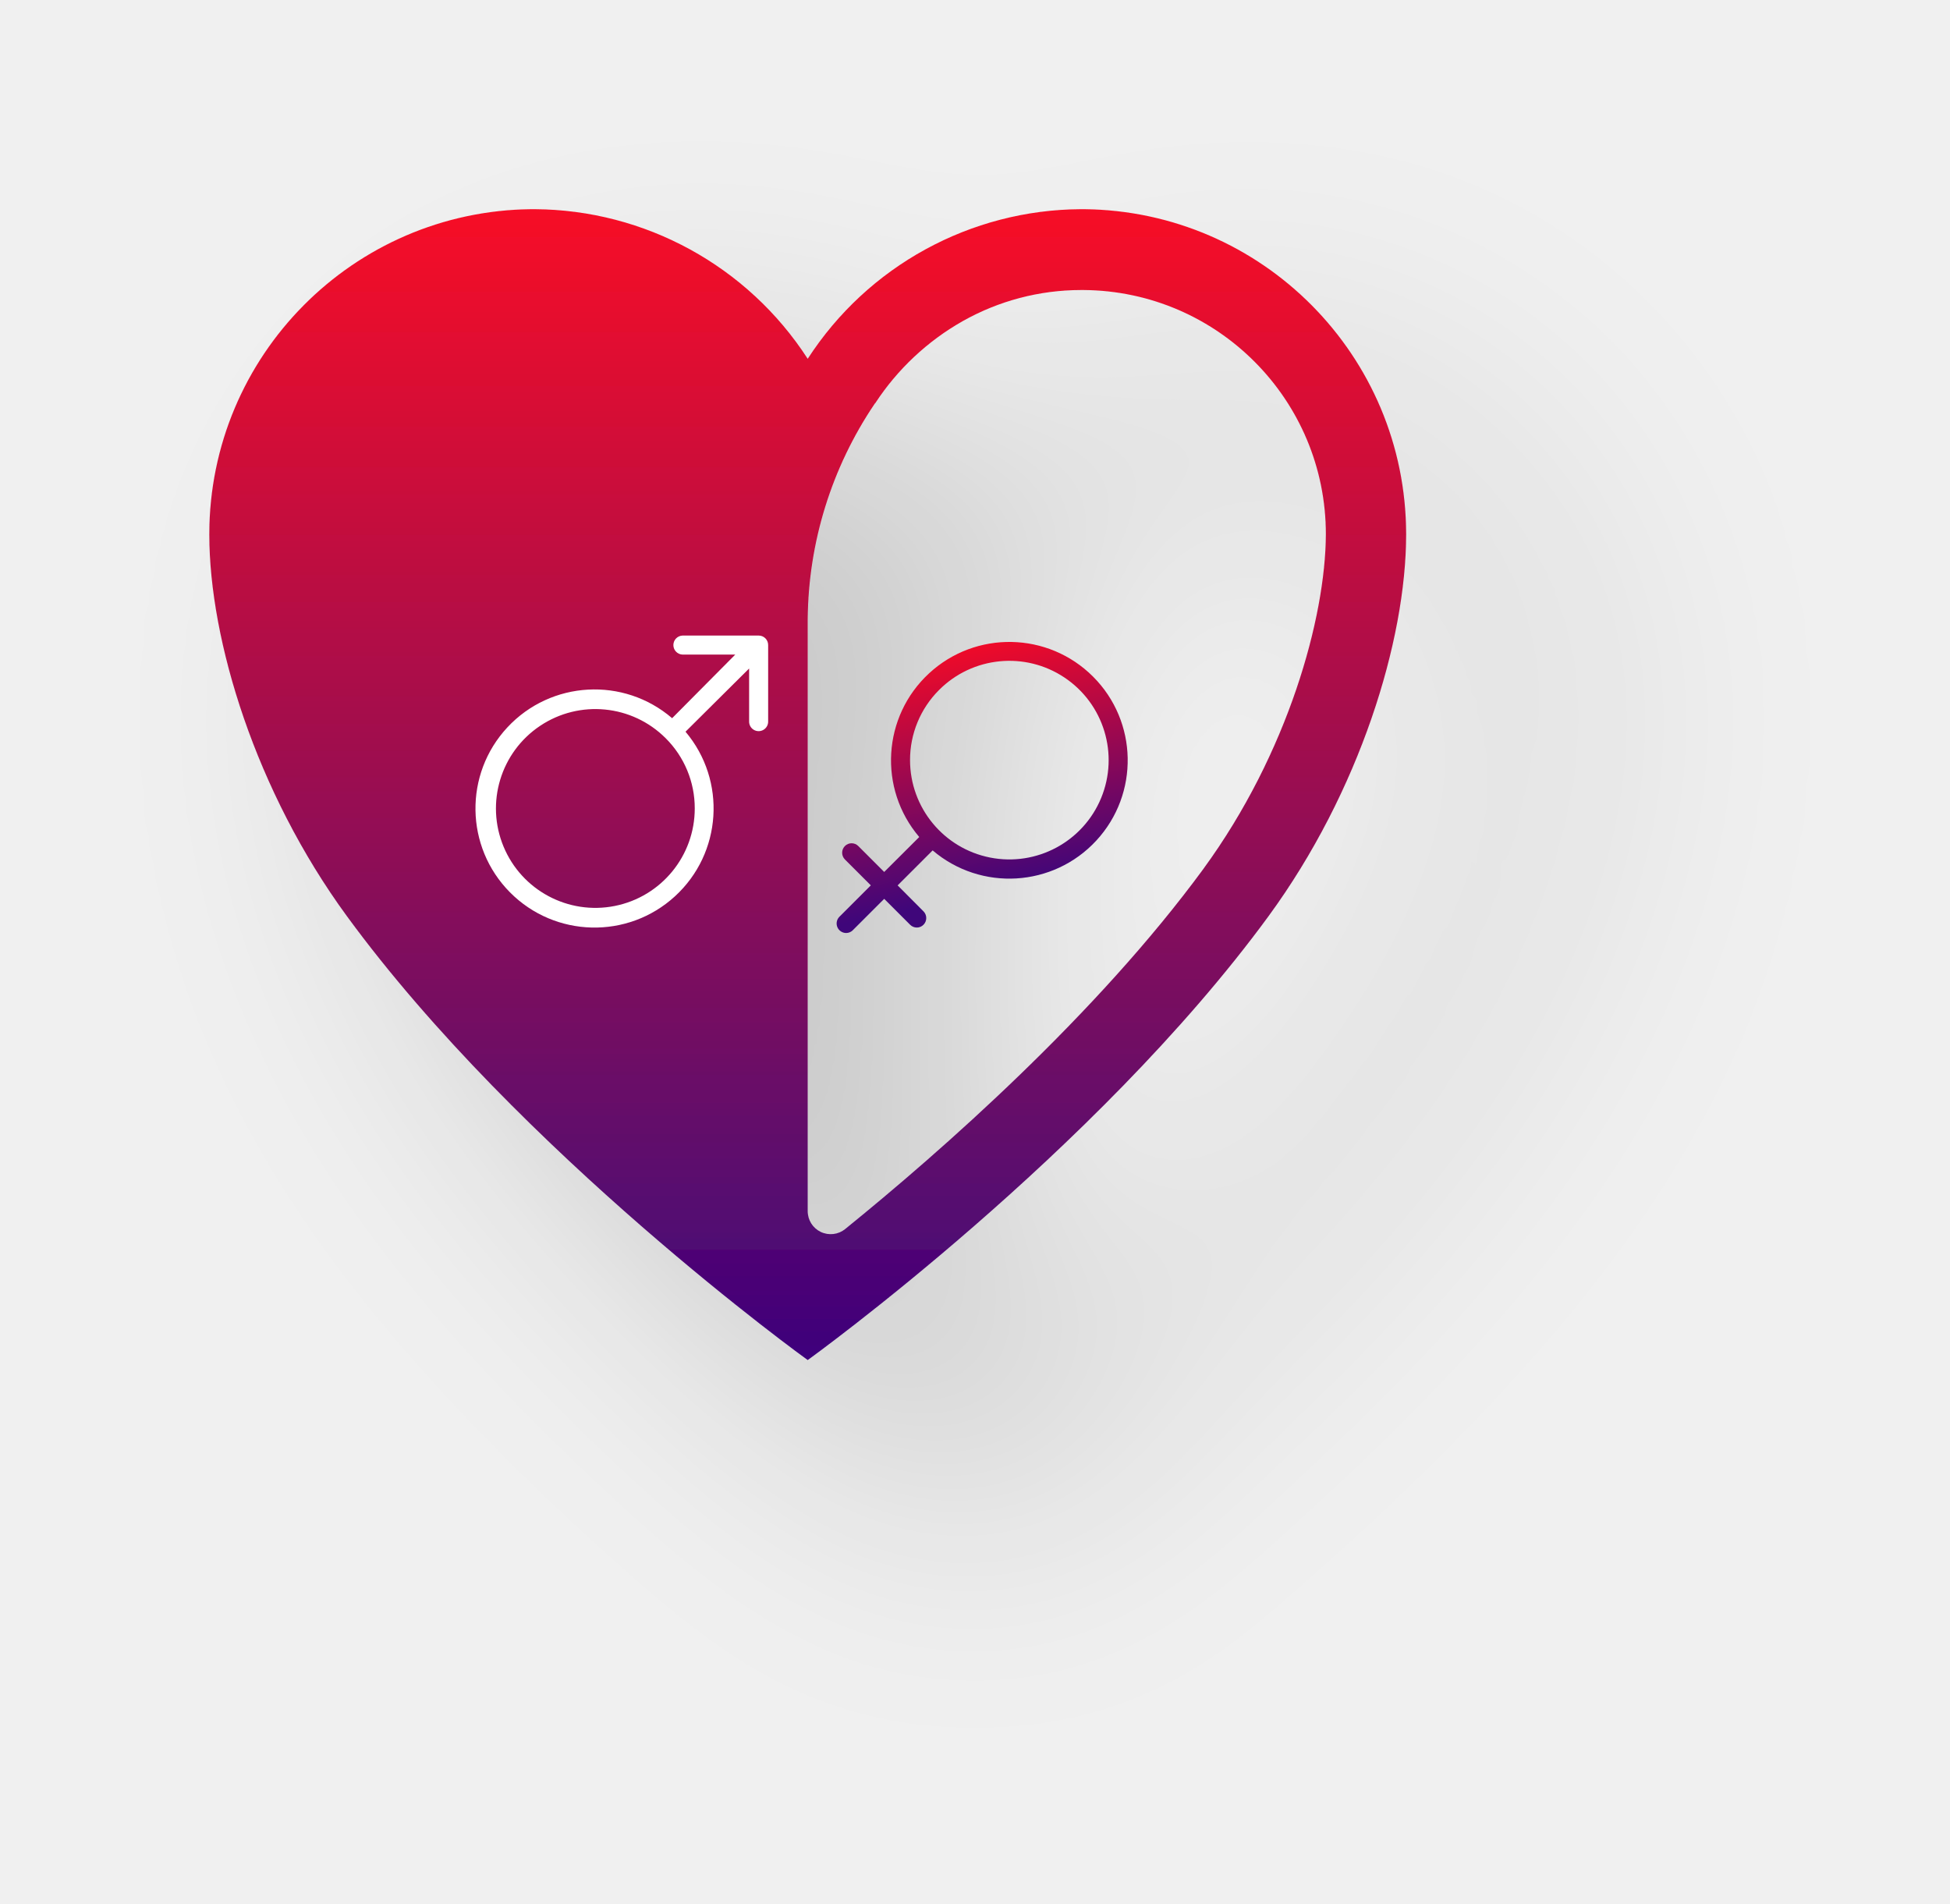
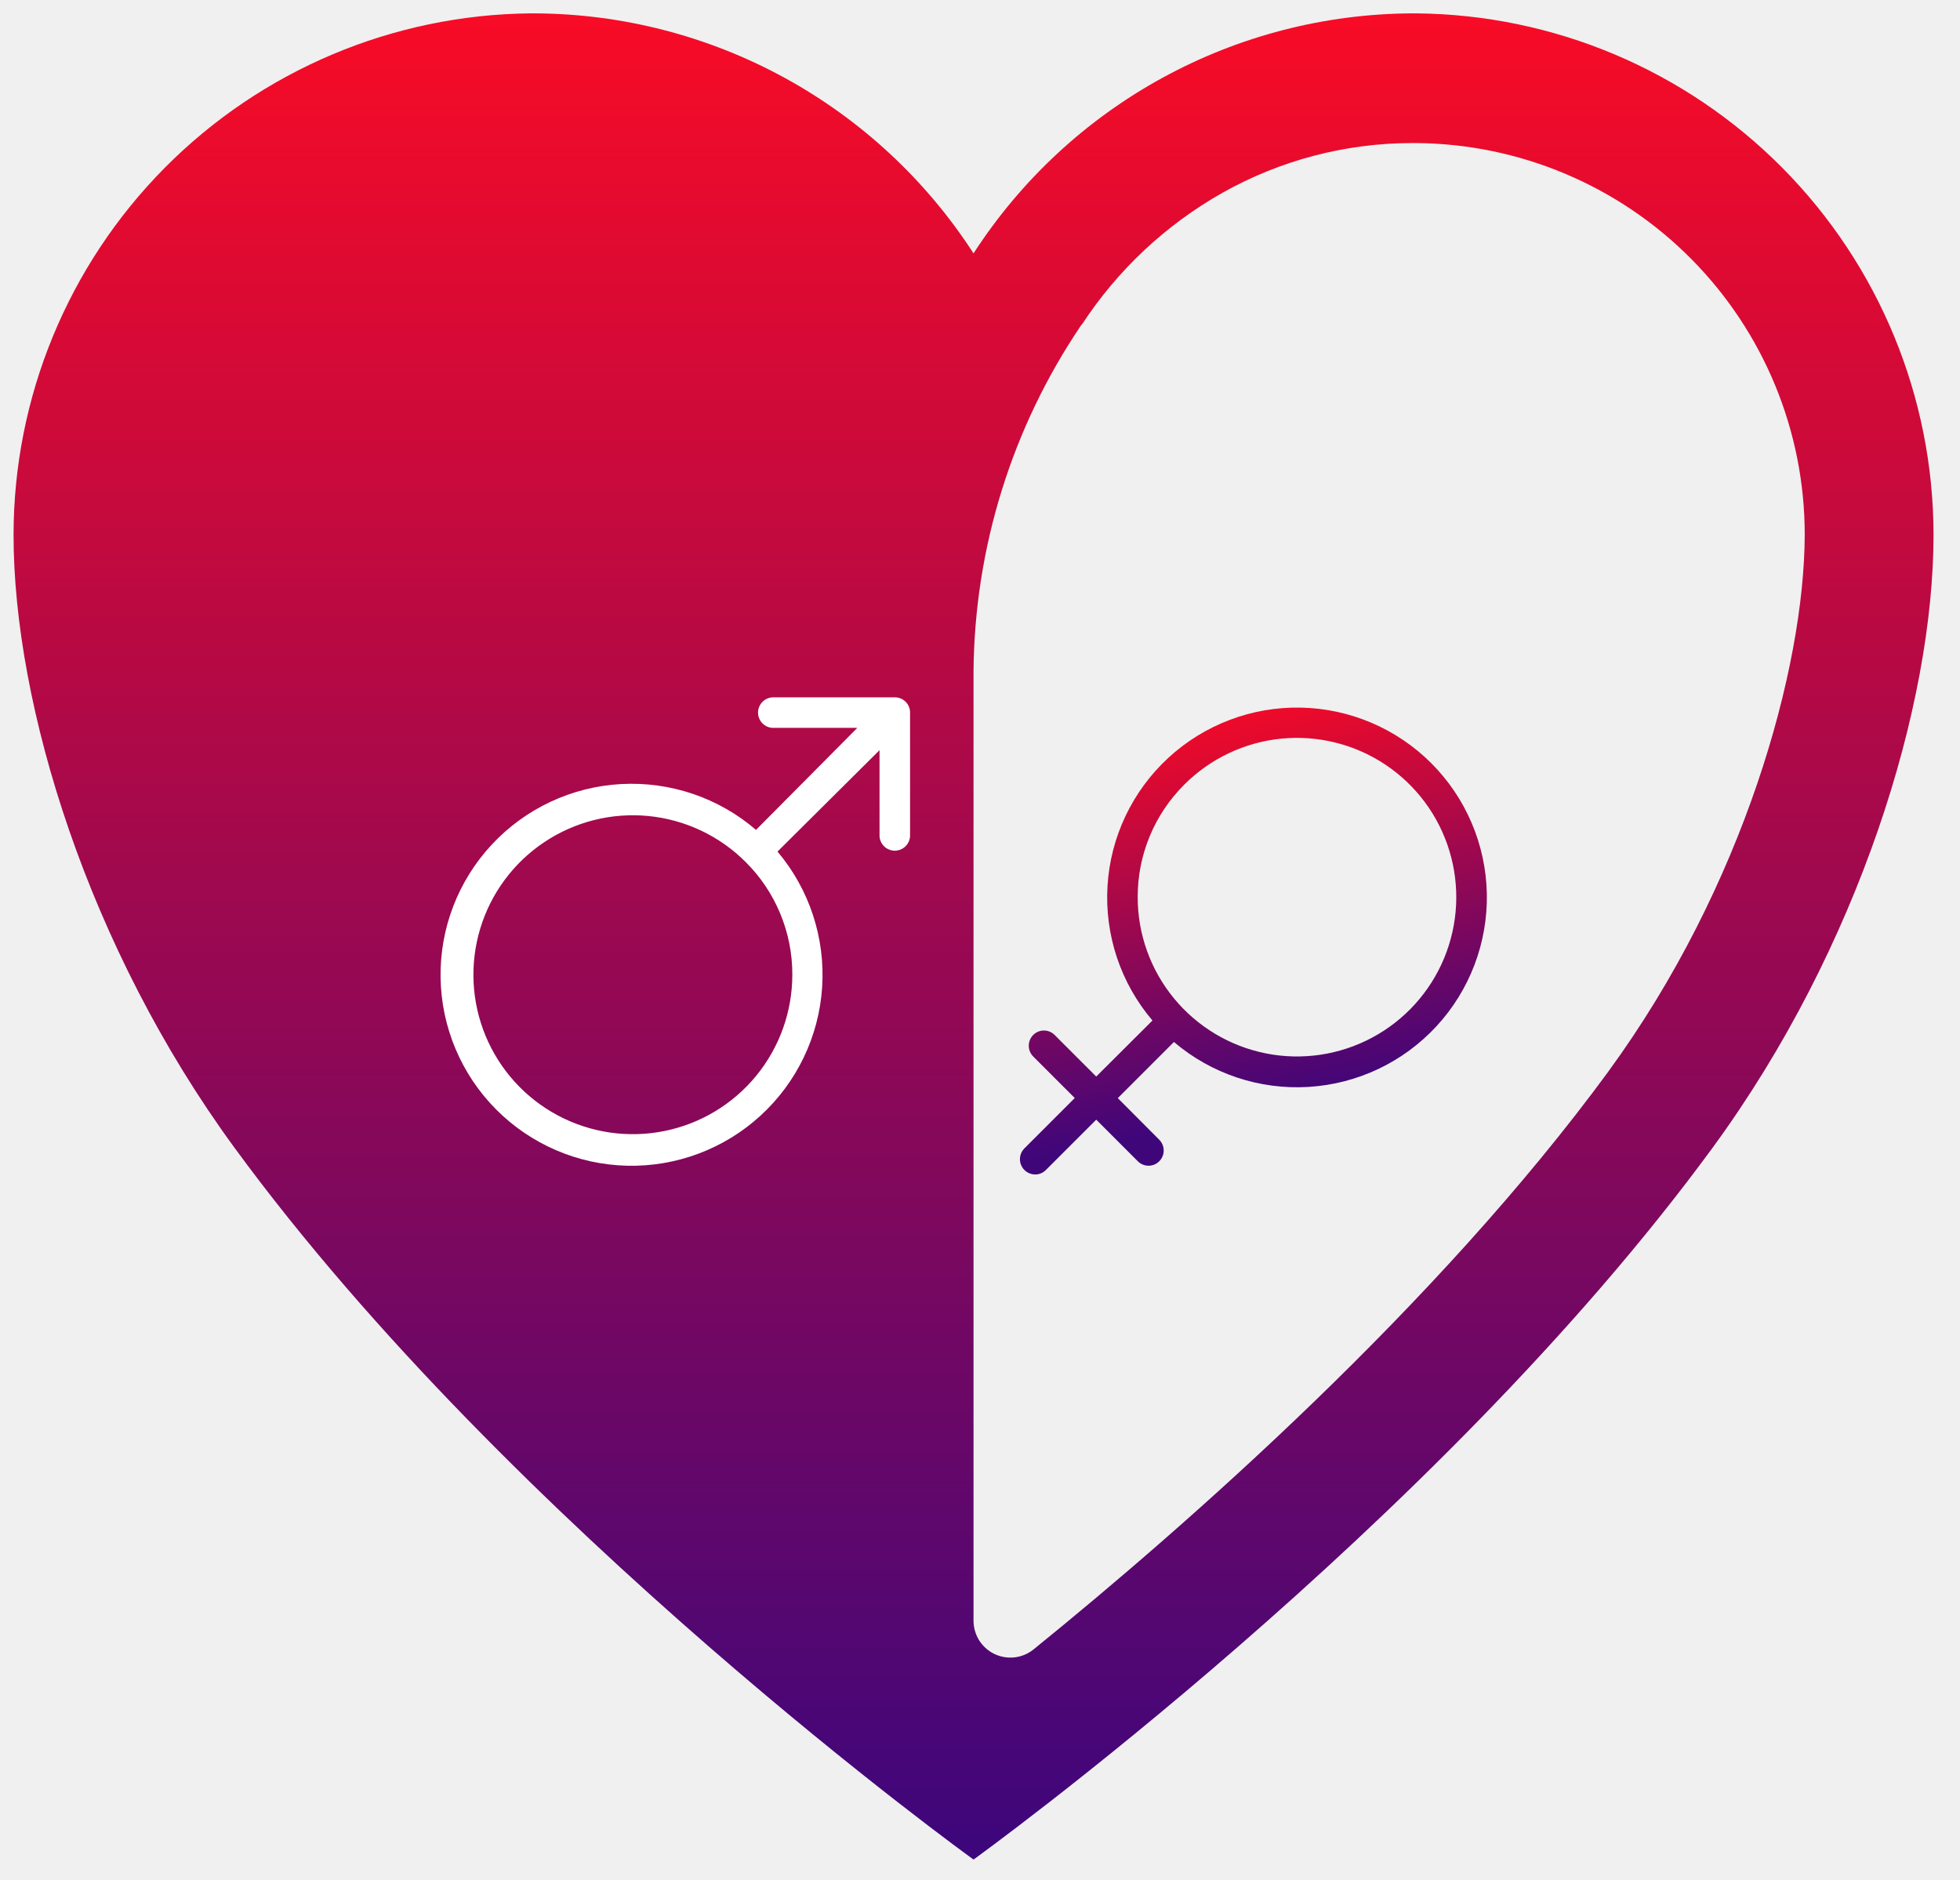
- <svg xmlns="http://www.w3.org/2000/svg" width="116.508" height="113.758" viewBox="0 0 116.508 113.758">
+ <svg xmlns="http://www.w3.org/2000/svg" width="73" height="70" viewBox="0 0 73 70" fill="none">
+   <path d="M52.761 0.498H52.589C49.339 0.514 46.144 1.339 43.292 2.9C40.441 4.461 38.024 6.707 36.259 9.437C34.494 6.708 32.077 4.461 29.226 2.9C26.375 1.34 23.18 0.514 19.93 0.498H19.758C14.637 0.546 9.742 2.613 6.136 6.25C2.531 9.887 0.507 14.801 0.505 19.922C0.505 26.282 3.29 35.307 8.722 42.732C19.07 56.879 36.259 69.26 36.259 69.26C36.259 69.26 53.449 56.879 63.797 42.732C69.229 35.306 72.014 26.282 72.014 19.922C72.012 14.801 69.988 9.887 66.382 6.25C62.777 2.613 57.882 0.546 52.761 0.498ZM59.912 39.898C53.517 48.628 44.201 56.81 38.494 61.434C38.292 61.596 38.049 61.699 37.792 61.729C37.535 61.759 37.275 61.716 37.041 61.605C36.807 61.493 36.61 61.318 36.471 61.099C36.333 60.88 36.26 60.627 36.259 60.368V25.01C36.295 20.412 37.688 15.927 40.264 12.118C40.281 12.101 40.281 12.084 40.298 12.084C41.624 10.057 43.416 8.377 45.524 7.184C47.681 5.969 50.114 5.33 52.589 5.328H52.744C56.594 5.357 60.277 6.908 62.988 9.642C65.7 12.376 67.22 16.072 67.217 19.922C67.2 24.907 64.948 33.003 59.912 39.896V39.898Z" fill="url(#paint0_linear_3_8)" />
+   <path d="M33.33 25.973H28.778C28.631 25.979 28.493 26.042 28.391 26.148C28.29 26.254 28.233 26.395 28.233 26.541C28.233 26.688 28.29 26.829 28.391 26.935C28.493 27.041 28.631 27.104 28.778 27.11H31.93L28.158 30.91C26.764 29.712 24.961 29.101 23.127 29.203C21.292 29.305 19.568 30.113 18.316 31.458C17.063 32.803 16.38 34.58 16.409 36.417C16.438 38.254 17.176 40.009 18.47 41.314C19.763 42.619 21.512 43.373 23.349 43.418C25.186 43.462 26.969 42.795 28.324 41.554C29.68 40.314 30.503 38.597 30.621 36.763C30.739 34.929 30.143 33.121 28.958 31.717L32.758 27.941V31.091C32.755 31.168 32.767 31.244 32.794 31.316C32.821 31.388 32.863 31.453 32.916 31.509C32.969 31.564 33.033 31.608 33.103 31.638C33.174 31.668 33.25 31.684 33.327 31.684C33.403 31.684 33.479 31.668 33.55 31.638C33.62 31.608 33.684 31.564 33.737 31.509C33.79 31.453 33.832 31.388 33.859 31.316C33.886 31.244 33.898 31.168 33.895 31.091V26.542C33.896 26.467 33.882 26.393 33.854 26.324C33.826 26.255 33.784 26.192 33.731 26.139C33.679 26.086 33.616 26.044 33.547 26.016C33.478 25.987 33.405 25.973 33.33 25.973ZM29.51 36.298C29.511 37.672 29.036 39.004 28.165 40.068C27.294 41.131 26.082 41.859 24.734 42.128C23.387 42.397 21.987 42.191 20.775 41.544C19.562 40.897 18.612 39.849 18.085 38.58C17.559 37.31 17.489 35.898 17.887 34.583C18.285 33.267 19.127 32.131 20.27 31.367C21.412 30.603 22.784 30.259 24.152 30.393C25.519 30.528 26.798 31.132 27.77 32.104C28.323 32.653 28.762 33.307 29.06 34.027C29.359 34.747 29.512 35.519 29.51 36.298Z" fill="white" />
+   <path d="M38.554 43.744C38.629 43.744 38.702 43.73 38.771 43.701C38.84 43.672 38.902 43.63 38.954 43.577L40.829 41.703L42.377 43.251C42.429 43.304 42.492 43.346 42.56 43.374C42.629 43.403 42.703 43.418 42.777 43.418C42.852 43.418 42.925 43.404 42.994 43.375C43.063 43.346 43.125 43.304 43.177 43.251C43.282 43.145 43.342 43.001 43.342 42.851C43.342 42.701 43.282 42.557 43.177 42.451L41.632 40.9L43.723 38.809C45.114 39.993 46.908 40.593 48.731 40.483C50.554 40.374 52.264 39.563 53.503 38.221C54.742 36.879 55.413 35.109 55.377 33.283C55.34 31.457 54.598 29.716 53.307 28.425C52.016 27.134 50.275 26.392 48.449 26.355C46.623 26.319 44.853 26.99 43.511 28.229C42.169 29.468 41.358 31.178 41.249 33.001C41.139 34.824 41.739 36.618 42.923 38.009L40.829 40.097L39.281 38.549C39.229 38.496 39.166 38.454 39.098 38.425C39.029 38.397 38.955 38.382 38.881 38.382C38.806 38.382 38.733 38.396 38.664 38.425C38.595 38.454 38.533 38.496 38.481 38.549C38.376 38.655 38.316 38.799 38.316 38.949C38.316 39.099 38.376 39.243 38.481 39.349L40.029 40.897L38.152 42.774C38.073 42.853 38.019 42.955 37.998 43.065C37.976 43.174 37.987 43.288 38.03 43.392C38.072 43.495 38.145 43.584 38.238 43.647C38.331 43.709 38.44 43.743 38.552 43.744H38.554ZM44.109 29.222C45.079 28.251 46.356 27.647 47.721 27.511C49.087 27.376 50.458 27.719 51.599 28.48C52.741 29.242 53.583 30.376 53.982 31.689C54.382 33.003 54.313 34.413 53.789 35.682C53.265 36.95 52.317 37.998 51.107 38.646C49.897 39.294 48.5 39.502 47.154 39.236C45.808 38.969 44.595 38.244 43.724 37.184C42.852 36.124 42.374 34.794 42.373 33.422C42.37 32.642 42.522 31.869 42.82 31.148C43.118 30.427 43.556 29.773 44.109 29.222Z" fill="url(#paint1_linear_3_8)" />
  <defs>
-     <linearGradient id="linear-gradient" x1="0.5" x2="0.5" y2="1" gradientUnits="objectBoundingBox">
-       <stop offset="0" stop-color="#f80b26" />
-       <stop offset="1" stop-color="#3c067c" />
+     <linearGradient id="paint0_linear_3_8" x1="36.26" y1="0.498" x2="36.26" y2="69.26" gradientUnits="userSpaceOnUse">
+       <stop stop-color="#F80B26" />
+       <stop offset="1" stop-color="#3C067C" />
    </linearGradient>
-     <filter id="logo" x="0" y="0" width="116.508" height="113.758" filterUnits="userSpaceOnUse">
-       <feOffset dx="10" dy="10" input="SourceAlpha" />
-       <feGaussianBlur stdDeviation="7.5" result="blur" />
-       <feFlood flood-opacity="0.161" />
-       <feComposite operator="in" in2="blur" />
-       <feComposite in="SourceGraphic" />
-     </filter>
-     <linearGradient id="linear-gradient-2" x1="0.5" x2="0.678" y2="0.829" gradientUnits="objectBoundingBox">
-       <stop offset="0" stop-color="#f10a28" />
-       <stop offset="1" stop-color="#3f067a" />
+     <linearGradient id="paint1_linear_3_8" x1="46.682" y1="26.354" x2="49.778" y2="40.77" gradientUnits="userSpaceOnUse">
+       <stop stop-color="#F10A28" />
+       <stop offset="1" stop-color="#3F067A" />
    </linearGradient>
  </defs>
-   <g id="logo-2" data-name="logo" transform="translate(12.5 12.5)">
-     <g transform="matrix(1, 0, 0, 1, -12.5, -12.5)" filter="url(#logo)">
-       <path id="logo-3" data-name="logo" d="M55.631,3.938h-.172a19.559,19.559,0,0,0-16.33,8.939A19.559,19.559,0,0,0,22.8,3.938h-.172A19.434,19.434,0,0,0,3.375,23.362c0,6.36,2.785,15.385,8.217,22.81C21.94,60.319,39.129,72.7,39.129,72.7S56.319,60.319,66.667,46.172c5.432-7.426,8.217-16.45,8.217-22.81A19.434,19.434,0,0,0,55.631,3.938Zm7.151,39.4C56.387,52.068,47.071,60.25,41.364,64.874a1.373,1.373,0,0,1-2.235-1.066V28.45a23.345,23.345,0,0,1,4.005-12.892c.017-.017.017-.034.034-.034a15.17,15.17,0,0,1,5.226-4.9,14.411,14.411,0,0,1,7.065-1.856h.155A14.584,14.584,0,0,1,70.087,23.362C70.07,28.347,67.818,36.443,62.782,43.336Z" transform="translate(9.13 8.56)" fill="url(#linear-gradient)" />
-     </g>
-     <path id="Icon_ionic-ios-male" data-name="Icon ionic-ios-male" d="M20.2,3.375H15.648a.569.569,0,0,0,0,1.137H18.8l-3.772,3.8a7.114,7.114,0,1,0,.8.807l3.8-3.776V8.493a.569.569,0,1,0,1.137,0V3.944A.563.563,0,0,0,20.2,3.375ZM16.38,13.7a5.939,5.939,0,1,1-1.74-4.194A5.893,5.893,0,0,1,16.38,13.7Z" transform="translate(12.63 22.098)" fill="#fff" />
-     <path id="Icon_ionic-ios-female" data-name="Icon ionic-ios-female" d="M3.945,20.778a.556.556,0,0,0,.4-.167L6.22,18.737l1.548,1.548a.563.563,0,0,0,.4.167.556.556,0,0,0,.4-.167.568.568,0,0,0,0-.8L7.023,17.934l2.091-2.091a7.071,7.071,0,1,0-.8-.8L6.22,17.131,4.672,15.583a.563.563,0,0,0-.4-.167.556.556,0,0,0-.4.167.568.568,0,0,0,0,.8l1.548,1.548L3.543,19.808a.569.569,0,0,0,.4.97ZM9.5,6.256a5.933,5.933,0,1,1-1.736,4.2A5.9,5.9,0,0,1,9.5,6.256Z" transform="translate(34.109 22.466)" fill="url(#linear-gradient-2)" />
-   </g>
</svg>
